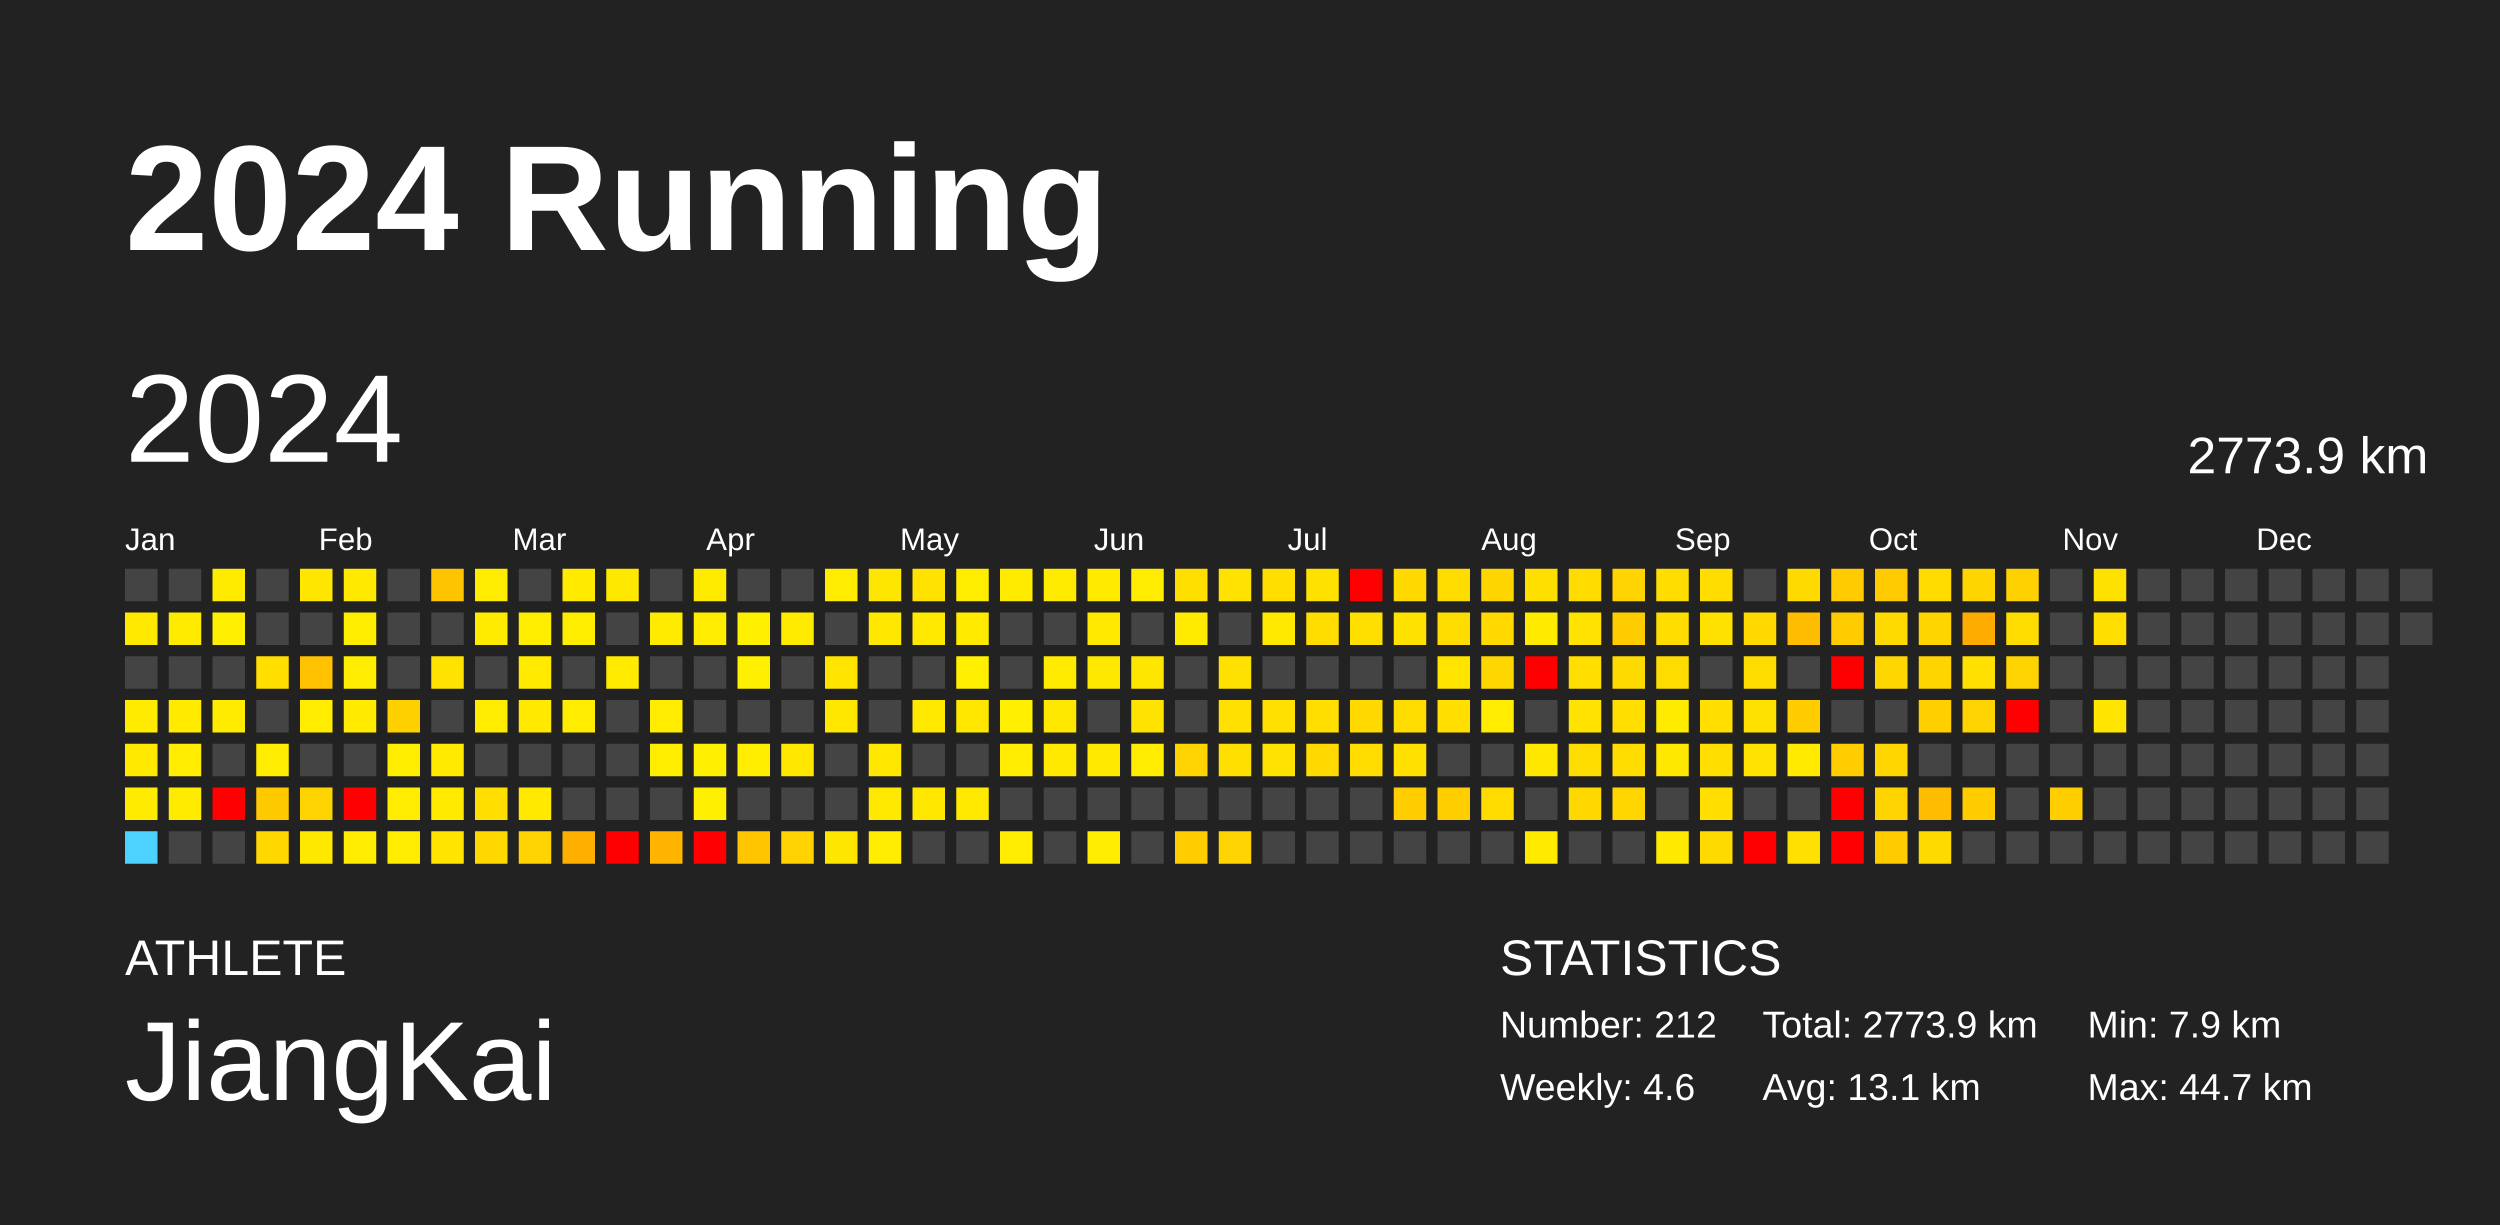
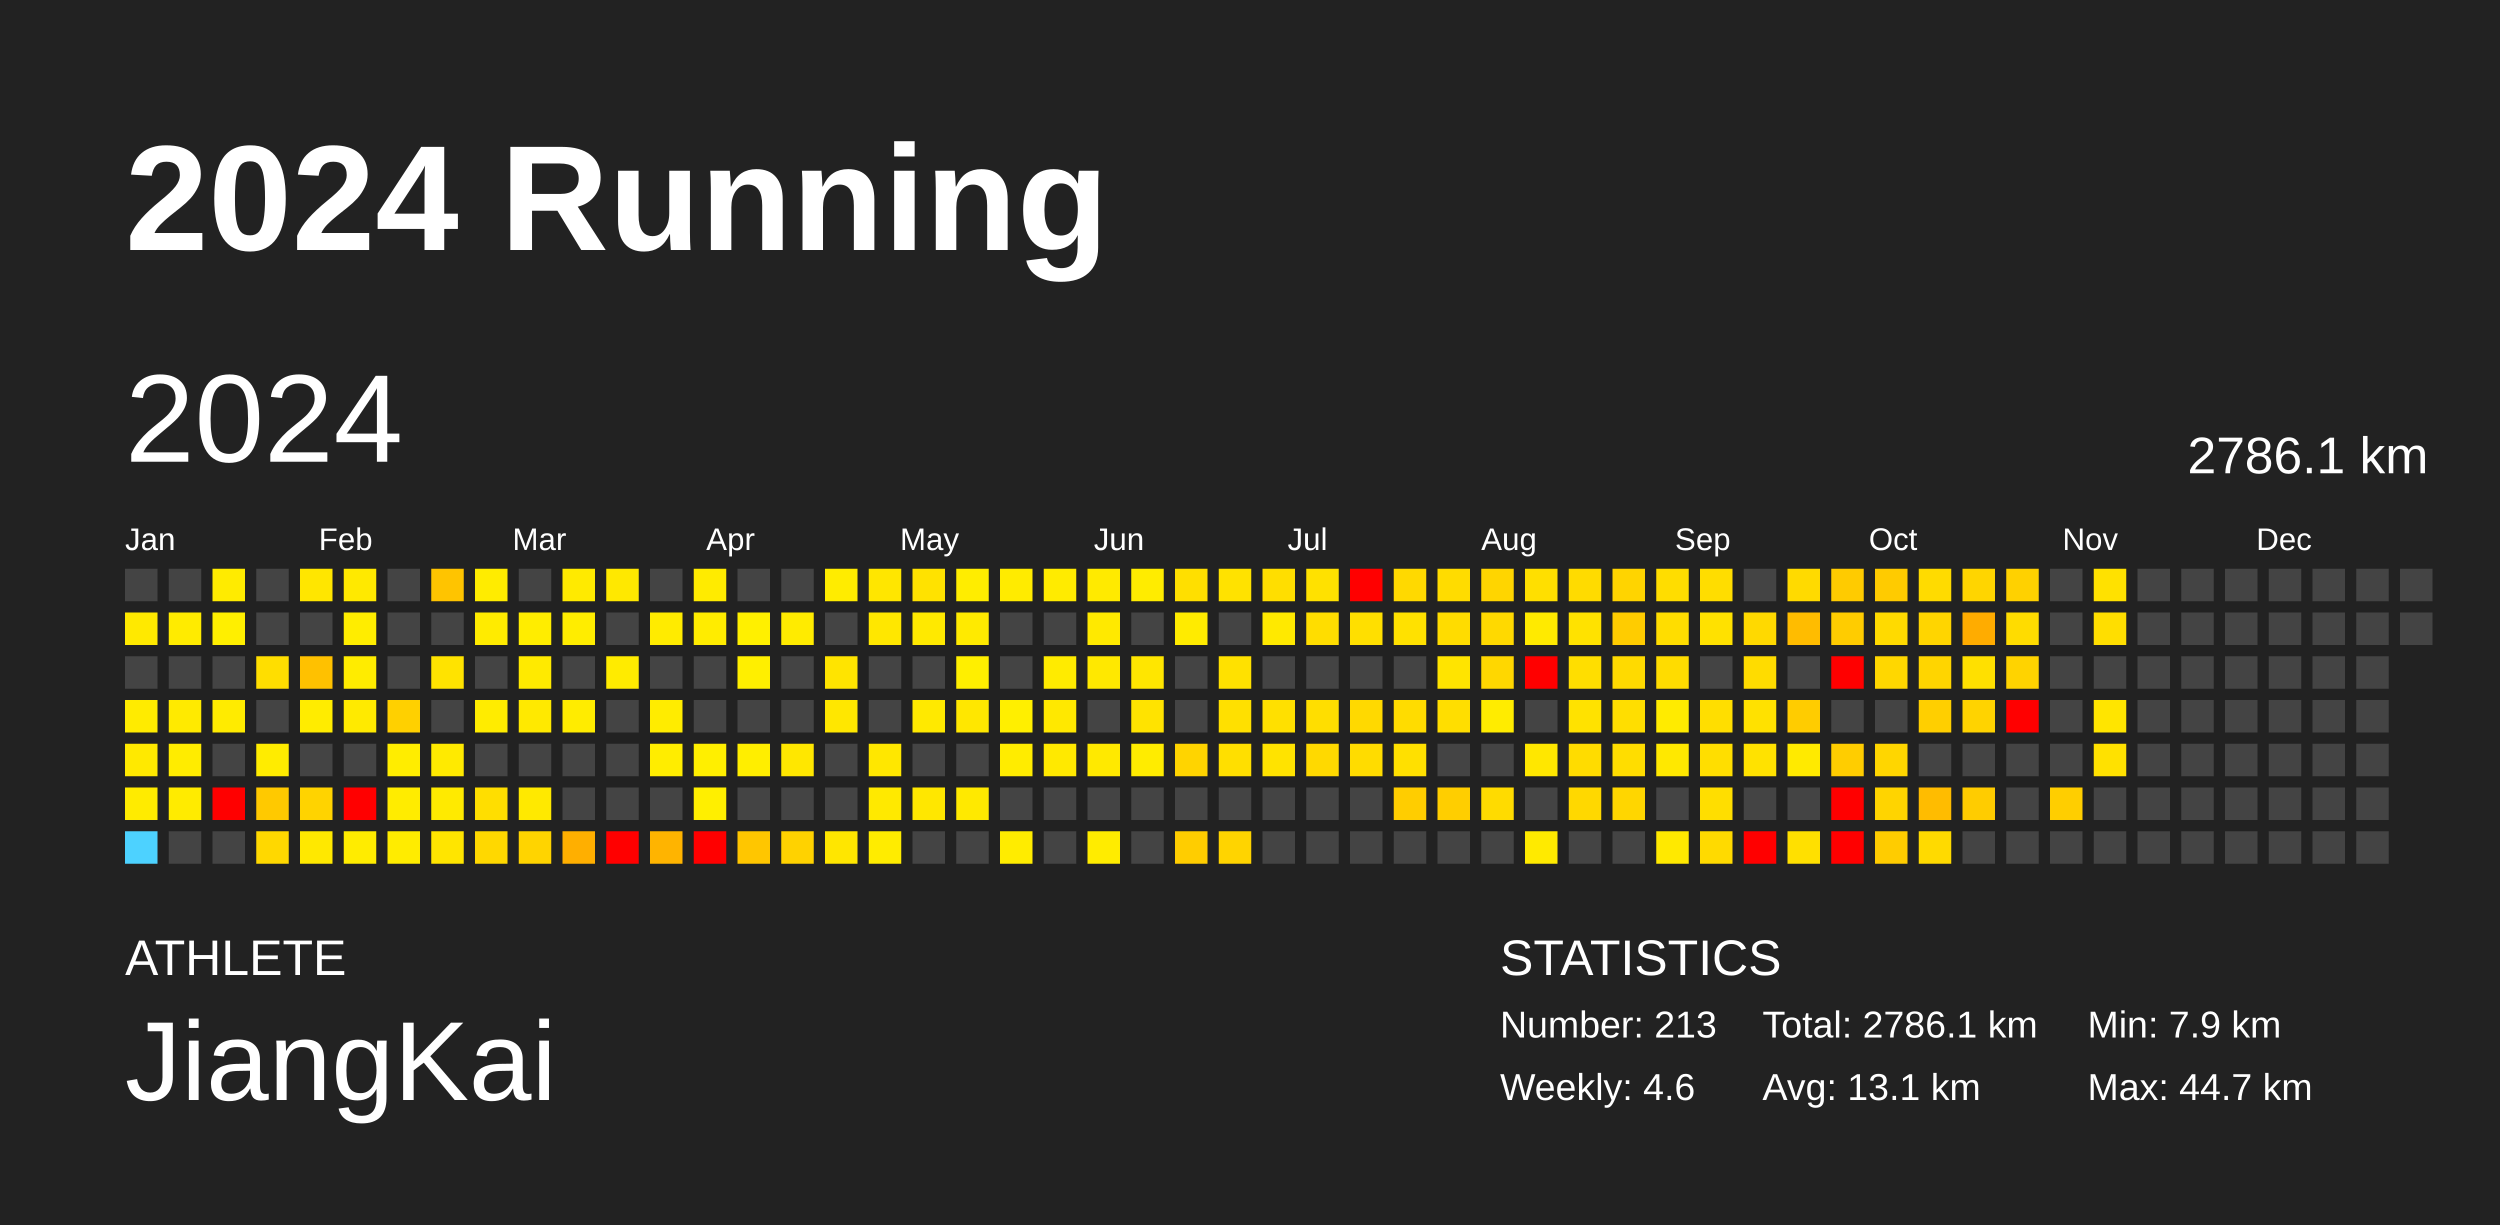
<svg xmlns="http://www.w3.org/2000/svg" baseProfile="full" height="98mm" version="1.1" viewBox="0,0,200,98" width="200mm">
  <defs />
  <rect fill="#222222" height="98" width="200" x="0" y="0" />
  <text fill="#FFFFFF" style="font-size:12px; font-family:Arial; font-weight:bold;" x="10" y="20">2024 Running</text>
  <text fill="#FFFFFF" style="font-size:4px; font-family:Arial" x="10" y="78">ATHLETE</text>
  <text fill="#FFFFFF" style="font-size:9px; font-family:Arial" x="10" y="88">JiangKai</text>
  <text fill="#FFFFFF" style="font-size:4px; font-family:Arial" x="120" y="78">STATISTICS</text>
-   <text fill="#FFFFFF" style="font-size:3px; font-family:Arial" x="120" y="83">Number: 212</text>
+   <text fill="#FFFFFF" style="font-size:3px; font-family:Arial" x="120" y="83">Number: 213</text>
  <text fill="#FFFFFF" style="font-size:3px; font-family:Arial" x="120" y="88">Weekly: 4.6</text>
-   <text fill="#FFFFFF" style="font-size:3px; font-family:Arial" x="141" y="83">Total: 2773.9 km</text>
+   <text fill="#FFFFFF" style="font-size:3px; font-family:Arial" x="141" y="83">Total: 2786.1 km</text>
  <text fill="#FFFFFF" style="font-size:3px; font-family:Arial" x="141" y="88">Avg: 13.1 km</text>
  <text fill="#FFFFFF" style="font-size:3px; font-family:Arial" x="167" y="83">Min: 7.9 km</text>
  <text fill="#FFFFFF" style="font-size:3px; font-family:Arial" x="167" y="88">Max: 44.7 km</text>
  <text dominant-baseline="hanging" fill="#FFFFFF" style="font-size:10.0px; font-family:Arial;" x="10" y="30">2024</text>
-   <text dominant-baseline="hanging" fill="#FFFFFF" style="font-size:4.125px; font-family:Arial;" x="175" y="35">2773.9 km</text>
+   <text dominant-baseline="hanging" fill="#FFFFFF" style="font-size:4.125px; font-family:Arial;" x="175" y="35">2786.1 km</text>
  <text fill="#FFFFFF" style="font-size:2.5px; font-family:Arial" x="10.0" y="44">Jan</text>
  <text fill="#FFFFFF" style="font-size:2.5px; font-family:Arial" x="25.5" y="44">Feb</text>
  <text fill="#FFFFFF" style="font-size:2.5px; font-family:Arial" x="41.0" y="44">Mar</text>
  <text fill="#FFFFFF" style="font-size:2.5px; font-family:Arial" x="56.5" y="44">Apr</text>
  <text fill="#FFFFFF" style="font-size:2.5px; font-family:Arial" x="72.0" y="44">May</text>
  <text fill="#FFFFFF" style="font-size:2.5px; font-family:Arial" x="87.5" y="44">Jun</text>
  <text fill="#FFFFFF" style="font-size:2.5px; font-family:Arial" x="103.0" y="44">Jul</text>
  <text fill="#FFFFFF" style="font-size:2.5px; font-family:Arial" x="118.5" y="44">Aug</text>
  <text fill="#FFFFFF" style="font-size:2.5px; font-family:Arial" x="134.0" y="44">Sep</text>
  <text fill="#FFFFFF" style="font-size:2.5px; font-family:Arial" x="149.5" y="44">Oct</text>
  <text fill="#FFFFFF" style="font-size:2.5px; font-family:Arial" x="165.0" y="44">Nov</text>
  <text fill="#FFFFFF" style="font-size:2.5px; font-family:Arial" x="180.5" y="44">Dec</text>
  <rect fill="#444444" height="2.6" width="2.6" x="10.0" y="45.5" />
  <rect fill="#ffe900" height="2.6" width="2.6" x="10.0" y="49.0" />
  <rect fill="#444444" height="2.6" width="2.6" x="10.0" y="52.5" />
  <rect fill="#ffeb00" height="2.6" width="2.6" x="10.0" y="56.0" />
  <rect fill="#ffe900" height="2.6" width="2.6" x="10.0" y="59.5" />
  <rect fill="#ffeb00" height="2.6" width="2.6" x="10.0" y="63.0" />
  <rect fill="#4dd2ff" height="2.6" width="2.6" x="10.0" y="66.5" />
  <rect fill="#444444" height="2.6" width="2.6" x="13.5" y="45.5" />
  <rect fill="#ffeb00" height="2.6" width="2.6" x="13.5" y="49.0" />
  <rect fill="#444444" height="2.6" width="2.6" x="13.5" y="52.5" />
  <rect fill="#ffea00" height="2.6" width="2.6" x="13.5" y="56.0" />
  <rect fill="#ffec00" height="2.6" width="2.6" x="13.5" y="59.5" />
  <rect fill="#ffeb00" height="2.6" width="2.6" x="13.5" y="63.0" />
  <rect fill="#444444" height="2.6" width="2.6" x="13.5" y="66.5" />
  <rect fill="#ffeb00" height="2.6" width="2.6" x="17.0" y="45.5" />
  <rect fill="#ffef00" height="2.6" width="2.6" x="17.0" y="49.0" />
  <rect fill="#444444" height="2.6" width="2.6" x="17.0" y="52.5" />
  <rect fill="#ffeb00" height="2.6" width="2.6" x="17.0" y="56.0" />
  <rect fill="#444444" height="2.6" width="2.6" x="17.0" y="59.5" />
  <rect fill="red" height="2.6" width="2.6" x="17.0" y="63.0" />
  <rect fill="#444444" height="2.6" width="2.6" x="17.0" y="66.5" />
  <rect fill="#444444" height="2.6" width="2.6" x="20.5" y="45.5" />
  <rect fill="#444444" height="2.6" width="2.6" x="20.5" y="49.0" />
  <rect fill="#ffde00" height="2.6" width="2.6" x="20.5" y="52.5" />
  <rect fill="#444444" height="2.6" width="2.6" x="20.5" y="56.0" />
  <rect fill="#ffec00" height="2.6" width="2.6" x="20.5" y="59.5" />
  <rect fill="#ffc900" height="2.6" width="2.6" x="20.5" y="63.0" />
  <rect fill="#ffd800" height="2.6" width="2.6" x="20.5" y="66.5" />
  <rect fill="#ffe600" height="2.6" width="2.6" x="24.0" y="45.5" />
  <rect fill="#444444" height="2.6" width="2.6" x="24.0" y="49.0" />
  <rect fill="#ffc100" height="2.6" width="2.6" x="24.0" y="52.5" />
  <rect fill="#ffec00" height="2.6" width="2.6" x="24.0" y="56.0" />
  <rect fill="#444444" height="2.6" width="2.6" x="24.0" y="59.5" />
  <rect fill="#ffd300" height="2.6" width="2.6" x="24.0" y="63.0" />
  <rect fill="#ffe800" height="2.6" width="2.6" x="24.0" y="66.5" />
  <rect fill="#ffe900" height="2.6" width="2.6" x="27.5" y="45.5" />
  <rect fill="#ffed00" height="2.6" width="2.6" x="27.5" y="49.0" />
  <rect fill="#ffec00" height="2.6" width="2.6" x="27.5" y="52.5" />
  <rect fill="#ffea00" height="2.6" width="2.6" x="27.5" y="56.0" />
  <rect fill="#444444" height="2.6" width="2.6" x="27.5" y="59.5" />
  <rect fill="red" height="2.6" width="2.6" x="27.5" y="63.0" />
  <rect fill="#ffec00" height="2.6" width="2.6" x="27.5" y="66.5" />
  <rect fill="#444444" height="2.6" width="2.6" x="31.0" y="45.5" />
  <rect fill="#444444" height="2.6" width="2.6" x="31.0" y="49.0" />
  <rect fill="#444444" height="2.6" width="2.6" x="31.0" y="52.5" />
  <rect fill="#ffd000" height="2.6" width="2.6" x="31.0" y="56.0" />
  <rect fill="#ffed00" height="2.6" width="2.6" x="31.0" y="59.5" />
  <rect fill="#ffec00" height="2.6" width="2.6" x="31.0" y="63.0" />
  <rect fill="#ffec00" height="2.6" width="2.6" x="31.0" y="66.5" />
  <rect fill="#ffc400" height="2.6" width="2.6" x="34.5" y="45.5" />
  <rect fill="#444444" height="2.6" width="2.6" x="34.5" y="49.0" />
  <rect fill="#ffe300" height="2.6" width="2.6" x="34.5" y="52.5" />
  <rect fill="#444444" height="2.6" width="2.6" x="34.5" y="56.0" />
  <rect fill="#ffea00" height="2.6" width="2.6" x="34.5" y="59.5" />
  <rect fill="#ffea00" height="2.6" width="2.6" x="34.5" y="63.0" />
  <rect fill="#ffe500" height="2.6" width="2.6" x="34.5" y="66.5" />
  <rect fill="#ffec00" height="2.6" width="2.6" x="38.0" y="45.5" />
  <rect fill="#ffeb00" height="2.6" width="2.6" x="38.0" y="49.0" />
  <rect fill="#444444" height="2.6" width="2.6" x="38.0" y="52.5" />
  <rect fill="#ffec00" height="2.6" width="2.6" x="38.0" y="56.0" />
  <rect fill="#444444" height="2.6" width="2.6" x="38.0" y="59.5" />
  <rect fill="#ffde00" height="2.6" width="2.6" x="38.0" y="63.0" />
  <rect fill="#ffd800" height="2.6" width="2.6" x="38.0" y="66.5" />
  <rect fill="#444444" height="2.6" width="2.6" x="41.5" y="45.5" />
  <rect fill="#ffed00" height="2.6" width="2.6" x="41.5" y="49.0" />
  <rect fill="#ffea00" height="2.6" width="2.6" x="41.5" y="52.5" />
  <rect fill="#ffe900" height="2.6" width="2.6" x="41.5" y="56.0" />
  <rect fill="#444444" height="2.6" width="2.6" x="41.5" y="59.5" />
  <rect fill="#ffe900" height="2.6" width="2.6" x="41.5" y="63.0" />
  <rect fill="#ffd400" height="2.6" width="2.6" x="41.5" y="66.5" />
  <rect fill="#ffea00" height="2.6" width="2.6" x="45.0" y="45.5" />
  <rect fill="#ffed00" height="2.6" width="2.6" x="45.0" y="49.0" />
  <rect fill="#444444" height="2.6" width="2.6" x="45.0" y="52.5" />
  <rect fill="#ffec00" height="2.6" width="2.6" x="45.0" y="56.0" />
  <rect fill="#444444" height="2.6" width="2.6" x="45.0" y="59.5" />
  <rect fill="#444444" height="2.6" width="2.6" x="45.0" y="63.0" />
  <rect fill="#ffaf00" height="2.6" width="2.6" x="45.0" y="66.5" />
  <rect fill="#ffe800" height="2.6" width="2.6" x="48.5" y="45.5" />
  <rect fill="#444444" height="2.6" width="2.6" x="48.5" y="49.0" />
  <rect fill="#ffeb00" height="2.6" width="2.6" x="48.5" y="52.5" />
  <rect fill="#444444" height="2.6" width="2.6" x="48.5" y="56.0" />
  <rect fill="#444444" height="2.6" width="2.6" x="48.5" y="59.5" />
  <rect fill="#444444" height="2.6" width="2.6" x="48.5" y="63.0" />
  <rect fill="red" height="2.6" width="2.6" x="48.5" y="66.5" />
  <rect fill="#444444" height="2.6" width="2.6" x="52.0" y="45.5" />
  <rect fill="#ffeb00" height="2.6" width="2.6" x="52.0" y="49.0" />
  <rect fill="#444444" height="2.6" width="2.6" x="52.0" y="52.5" />
  <rect fill="#ffec00" height="2.6" width="2.6" x="52.0" y="56.0" />
  <rect fill="#ffed00" height="2.6" width="2.6" x="52.0" y="59.5" />
  <rect fill="#444444" height="2.6" width="2.6" x="52.0" y="63.0" />
  <rect fill="#ffb400" height="2.6" width="2.6" x="52.0" y="66.5" />
  <rect fill="#ffeb00" height="2.6" width="2.6" x="55.5" y="45.5" />
  <rect fill="#ffec00" height="2.6" width="2.6" x="55.5" y="49.0" />
  <rect fill="#444444" height="2.6" width="2.6" x="55.5" y="52.5" />
  <rect fill="#444444" height="2.6" width="2.6" x="55.5" y="56.0" />
  <rect fill="#ffef00" height="2.6" width="2.6" x="55.5" y="59.5" />
  <rect fill="#ffef00" height="2.6" width="2.6" x="55.5" y="63.0" />
  <rect fill="red" height="2.6" width="2.6" x="55.5" y="66.5" />
  <rect fill="#444444" height="2.6" width="2.6" x="59.0" y="45.5" />
  <rect fill="#fff000" height="2.6" width="2.6" x="59.0" y="49.0" />
  <rect fill="#ffef00" height="2.6" width="2.6" x="59.0" y="52.5" />
  <rect fill="#444444" height="2.6" width="2.6" x="59.0" y="56.0" />
  <rect fill="#ffee00" height="2.6" width="2.6" x="59.0" y="59.5" />
  <rect fill="#444444" height="2.6" width="2.6" x="59.0" y="63.0" />
  <rect fill="#ffc600" height="2.6" width="2.6" x="59.0" y="66.5" />
  <rect fill="#444444" height="2.6" width="2.6" x="62.5" y="45.5" />
  <rect fill="#ffeb00" height="2.6" width="2.6" x="62.5" y="49.0" />
  <rect fill="#444444" height="2.6" width="2.6" x="62.5" y="52.5" />
  <rect fill="#444444" height="2.6" width="2.6" x="62.5" y="56.0" />
  <rect fill="#ffe700" height="2.6" width="2.6" x="62.5" y="59.5" />
  <rect fill="#444444" height="2.6" width="2.6" x="62.5" y="63.0" />
  <rect fill="#ffd200" height="2.6" width="2.6" x="62.5" y="66.5" />
  <rect fill="#ffec00" height="2.6" width="2.6" x="66.0" y="45.5" />
  <rect fill="#444444" height="2.6" width="2.6" x="66.0" y="49.0" />
  <rect fill="#ffe400" height="2.6" width="2.6" x="66.0" y="52.5" />
  <rect fill="#ffe700" height="2.6" width="2.6" x="66.0" y="56.0" />
  <rect fill="#444444" height="2.6" width="2.6" x="66.0" y="59.5" />
  <rect fill="#444444" height="2.6" width="2.6" x="66.0" y="63.0" />
  <rect fill="#ffe600" height="2.6" width="2.6" x="66.0" y="66.5" />
  <rect fill="#ffe600" height="2.6" width="2.6" x="69.5" y="45.5" />
  <rect fill="#ffe700" height="2.6" width="2.6" x="69.5" y="49.0" />
  <rect fill="#444444" height="2.6" width="2.6" x="69.5" y="52.5" />
  <rect fill="#444444" height="2.6" width="2.6" x="69.5" y="56.0" />
  <rect fill="#ffe700" height="2.6" width="2.6" x="69.5" y="59.5" />
  <rect fill="#ffe900" height="2.6" width="2.6" x="69.5" y="63.0" />
  <rect fill="#ffec00" height="2.6" width="2.6" x="69.5" y="66.5" />
  <rect fill="#ffe200" height="2.6" width="2.6" x="73.0" y="45.5" />
  <rect fill="#ffe900" height="2.6" width="2.6" x="73.0" y="49.0" />
  <rect fill="#444444" height="2.6" width="2.6" x="73.0" y="52.5" />
  <rect fill="#ffe900" height="2.6" width="2.6" x="73.0" y="56.0" />
  <rect fill="#444444" height="2.6" width="2.6" x="73.0" y="59.5" />
  <rect fill="#ffe700" height="2.6" width="2.6" x="73.0" y="63.0" />
  <rect fill="#444444" height="2.6" width="2.6" x="73.0" y="66.5" />
  <rect fill="#ffed00" height="2.6" width="2.6" x="76.5" y="45.5" />
  <rect fill="#ffea00" height="2.6" width="2.6" x="76.5" y="49.0" />
  <rect fill="#ffef00" height="2.6" width="2.6" x="76.5" y="52.5" />
  <rect fill="#ffe700" height="2.6" width="2.6" x="76.5" y="56.0" />
  <rect fill="#444444" height="2.6" width="2.6" x="76.5" y="59.5" />
  <rect fill="#ffe900" height="2.6" width="2.6" x="76.5" y="63.0" />
  <rect fill="#444444" height="2.6" width="2.6" x="76.5" y="66.5" />
  <rect fill="#ffeb00" height="2.6" width="2.6" x="80.0" y="45.5" />
  <rect fill="#444444" height="2.6" width="2.6" x="80.0" y="49.0" />
  <rect fill="#444444" height="2.6" width="2.6" x="80.0" y="52.5" />
  <rect fill="#ffef00" height="2.6" width="2.6" x="80.0" y="56.0" />
  <rect fill="#ffec00" height="2.6" width="2.6" x="80.0" y="59.5" />
  <rect fill="#444444" height="2.6" width="2.6" x="80.0" y="63.0" />
  <rect fill="#ffec00" height="2.6" width="2.6" x="80.0" y="66.5" />
  <rect fill="#ffeb00" height="2.6" width="2.6" x="83.5" y="45.5" />
  <rect fill="#444444" height="2.6" width="2.6" x="83.5" y="49.0" />
  <rect fill="#ffeb00" height="2.6" width="2.6" x="83.5" y="52.5" />
  <rect fill="#ffe800" height="2.6" width="2.6" x="83.5" y="56.0" />
  <rect fill="#ffe900" height="2.6" width="2.6" x="83.5" y="59.5" />
  <rect fill="#444444" height="2.6" width="2.6" x="83.5" y="63.0" />
  <rect fill="#444444" height="2.6" width="2.6" x="83.5" y="66.5" />
  <rect fill="#ffea00" height="2.6" width="2.6" x="87.0" y="45.5" />
  <rect fill="#ffe900" height="2.6" width="2.6" x="87.0" y="49.0" />
  <rect fill="#ffe800" height="2.6" width="2.6" x="87.0" y="52.5" />
  <rect fill="#444444" height="2.6" width="2.6" x="87.0" y="56.0" />
  <rect fill="#ffe900" height="2.6" width="2.6" x="87.0" y="59.5" />
  <rect fill="#444444" height="2.6" width="2.6" x="87.0" y="63.0" />
  <rect fill="#ffec00" height="2.6" width="2.6" x="87.0" y="66.5" />
  <rect fill="#ffec00" height="2.6" width="2.6" x="90.5" y="45.5" />
  <rect fill="#444444" height="2.6" width="2.6" x="90.5" y="49.0" />
  <rect fill="#ffe600" height="2.6" width="2.6" x="90.5" y="52.5" />
  <rect fill="#ffe300" height="2.6" width="2.6" x="90.5" y="56.0" />
  <rect fill="#ffec00" height="2.6" width="2.6" x="90.5" y="59.5" />
  <rect fill="#444444" height="2.6" width="2.6" x="90.5" y="63.0" />
  <rect fill="#444444" height="2.6" width="2.6" x="90.5" y="66.5" />
  <rect fill="#ffdf00" height="2.6" width="2.6" x="94.0" y="45.5" />
  <rect fill="#ffeb00" height="2.6" width="2.6" x="94.0" y="49.0" />
  <rect fill="#444444" height="2.6" width="2.6" x="94.0" y="52.5" />
  <rect fill="#444444" height="2.6" width="2.6" x="94.0" y="56.0" />
  <rect fill="#ffd400" height="2.6" width="2.6" x="94.0" y="59.5" />
  <rect fill="#444444" height="2.6" width="2.6" x="94.0" y="63.0" />
  <rect fill="#ffcd00" height="2.6" width="2.6" x="94.0" y="66.5" />
  <rect fill="#ffe200" height="2.6" width="2.6" x="97.5" y="45.5" />
  <rect fill="#444444" height="2.6" width="2.6" x="97.5" y="49.0" />
  <rect fill="#ffe100" height="2.6" width="2.6" x="97.5" y="52.5" />
  <rect fill="#ffe000" height="2.6" width="2.6" x="97.5" y="56.0" />
  <rect fill="#ffdf00" height="2.6" width="2.6" x="97.5" y="59.5" />
  <rect fill="#444444" height="2.6" width="2.6" x="97.5" y="63.0" />
  <rect fill="#ffd400" height="2.6" width="2.6" x="97.5" y="66.5" />
  <rect fill="#ffde00" height="2.6" width="2.6" x="101.0" y="45.5" />
  <rect fill="#ffe900" height="2.6" width="2.6" x="101.0" y="49.0" />
  <rect fill="#444444" height="2.6" width="2.6" x="101.0" y="52.5" />
  <rect fill="#ffe000" height="2.6" width="2.6" x="101.0" y="56.0" />
  <rect fill="#ffe300" height="2.6" width="2.6" x="101.0" y="59.5" />
  <rect fill="#444444" height="2.6" width="2.6" x="101.0" y="63.0" />
  <rect fill="#444444" height="2.6" width="2.6" x="101.0" y="66.5" />
  <rect fill="#ffe100" height="2.6" width="2.6" x="104.5" y="45.5" />
  <rect fill="#ffdd00" height="2.6" width="2.6" x="104.5" y="49.0" />
  <rect fill="#444444" height="2.6" width="2.6" x="104.5" y="52.5" />
  <rect fill="#ffde00" height="2.6" width="2.6" x="104.5" y="56.0" />
  <rect fill="#ffd900" height="2.6" width="2.6" x="104.5" y="59.5" />
  <rect fill="#444444" height="2.6" width="2.6" x="104.5" y="63.0" />
  <rect fill="#444444" height="2.6" width="2.6" x="104.5" y="66.5" />
  <rect fill="red" height="2.6" width="2.6" x="108.0" y="45.5" />
  <rect fill="#ffdf00" height="2.6" width="2.6" x="108.0" y="49.0" />
  <rect fill="#444444" height="2.6" width="2.6" x="108.0" y="52.5" />
  <rect fill="#ffd900" height="2.6" width="2.6" x="108.0" y="56.0" />
  <rect fill="#ffdc00" height="2.6" width="2.6" x="108.0" y="59.5" />
  <rect fill="#444444" height="2.6" width="2.6" x="108.0" y="63.0" />
  <rect fill="#444444" height="2.6" width="2.6" x="108.0" y="66.5" />
  <rect fill="#ffd900" height="2.6" width="2.6" x="111.5" y="45.5" />
  <rect fill="#ffe100" height="2.6" width="2.6" x="111.5" y="49.0" />
  <rect fill="#444444" height="2.6" width="2.6" x="111.5" y="52.5" />
  <rect fill="#ffdc00" height="2.6" width="2.6" x="111.5" y="56.0" />
  <rect fill="#ffe000" height="2.6" width="2.6" x="111.5" y="59.5" />
  <rect fill="#ffcd00" height="2.6" width="2.6" x="111.5" y="63.0" />
  <rect fill="#444444" height="2.6" width="2.6" x="111.5" y="66.5" />
  <rect fill="#ffdc00" height="2.6" width="2.6" x="115.0" y="45.5" />
  <rect fill="#ffdc00" height="2.6" width="2.6" x="115.0" y="49.0" />
  <rect fill="#ffe400" height="2.6" width="2.6" x="115.0" y="52.5" />
  <rect fill="#ffde00" height="2.6" width="2.6" x="115.0" y="56.0" />
  <rect fill="#444444" height="2.6" width="2.6" x="115.0" y="59.5" />
  <rect fill="#ffce00" height="2.6" width="2.6" x="115.0" y="63.0" />
  <rect fill="#444444" height="2.6" width="2.6" x="115.0" y="66.5" />
  <rect fill="#ffd500" height="2.6" width="2.6" x="118.5" y="45.5" />
  <rect fill="#ffd900" height="2.6" width="2.6" x="118.5" y="49.0" />
  <rect fill="#ffd700" height="2.6" width="2.6" x="118.5" y="52.5" />
  <rect fill="#ffec00" height="2.6" width="2.6" x="118.5" y="56.0" />
  <rect fill="#444444" height="2.6" width="2.6" x="118.5" y="59.5" />
  <rect fill="#ffdb00" height="2.6" width="2.6" x="118.5" y="63.0" />
  <rect fill="#444444" height="2.6" width="2.6" x="118.5" y="66.5" />
  <rect fill="#ffdf00" height="2.6" width="2.6" x="122.0" y="45.5" />
  <rect fill="#ffea00" height="2.6" width="2.6" x="122.0" y="49.0" />
  <rect fill="red" height="2.6" width="2.6" x="122.0" y="52.5" />
  <rect fill="#444444" height="2.6" width="2.6" x="122.0" y="56.0" />
  <rect fill="#ffe700" height="2.6" width="2.6" x="122.0" y="59.5" />
  <rect fill="#444444" height="2.6" width="2.6" x="122.0" y="63.0" />
  <rect fill="#ffea00" height="2.6" width="2.6" x="122.0" y="66.5" />
  <rect fill="#ffdb00" height="2.6" width="2.6" x="125.5" y="45.5" />
  <rect fill="#ffe200" height="2.6" width="2.6" x="125.5" y="49.0" />
  <rect fill="#ffde00" height="2.6" width="2.6" x="125.5" y="52.5" />
  <rect fill="#ffe200" height="2.6" width="2.6" x="125.5" y="56.0" />
  <rect fill="#ffdc00" height="2.6" width="2.6" x="125.5" y="59.5" />
  <rect fill="#ffd800" height="2.6" width="2.6" x="125.5" y="63.0" />
  <rect fill="#444444" height="2.6" width="2.6" x="125.5" y="66.5" />
  <rect fill="#ffd400" height="2.6" width="2.6" x="129.0" y="45.5" />
  <rect fill="#ffcc00" height="2.6" width="2.6" x="129.0" y="49.0" />
  <rect fill="#ffda00" height="2.6" width="2.6" x="129.0" y="52.5" />
  <rect fill="#ffde00" height="2.6" width="2.6" x="129.0" y="56.0" />
  <rect fill="#ffdd00" height="2.6" width="2.6" x="129.0" y="59.5" />
  <rect fill="#ffd600" height="2.6" width="2.6" x="129.0" y="63.0" />
  <rect fill="#444444" height="2.6" width="2.6" x="129.0" y="66.5" />
  <rect fill="#ffdd00" height="2.6" width="2.6" x="132.5" y="45.5" />
  <rect fill="#ffdd00" height="2.6" width="2.6" x="132.5" y="49.0" />
  <rect fill="#ffdc00" height="2.6" width="2.6" x="132.5" y="52.5" />
  <rect fill="#ffeb00" height="2.6" width="2.6" x="132.5" y="56.0" />
  <rect fill="#ffe800" height="2.6" width="2.6" x="132.5" y="59.5" />
  <rect fill="#444444" height="2.6" width="2.6" x="132.5" y="63.0" />
  <rect fill="#ffe900" height="2.6" width="2.6" x="132.5" y="66.5" />
  <rect fill="#ffdd00" height="2.6" width="2.6" x="136.0" y="45.5" />
  <rect fill="#ffe100" height="2.6" width="2.6" x="136.0" y="49.0" />
  <rect fill="#444444" height="2.6" width="2.6" x="136.0" y="52.5" />
  <rect fill="#ffde00" height="2.6" width="2.6" x="136.0" y="56.0" />
  <rect fill="#ffde00" height="2.6" width="2.6" x="136.0" y="59.5" />
  <rect fill="#ffde00" height="2.6" width="2.6" x="136.0" y="63.0" />
  <rect fill="#ffda00" height="2.6" width="2.6" x="136.0" y="66.5" />
  <rect fill="#444444" height="2.6" width="2.6" x="139.5" y="45.5" />
  <rect fill="#ffd900" height="2.6" width="2.6" x="139.5" y="49.0" />
  <rect fill="#ffdc00" height="2.6" width="2.6" x="139.5" y="52.5" />
  <rect fill="#ffe100" height="2.6" width="2.6" x="139.5" y="56.0" />
  <rect fill="#ffe200" height="2.6" width="2.6" x="139.5" y="59.5" />
  <rect fill="#444444" height="2.6" width="2.6" x="139.5" y="63.0" />
  <rect fill="red" height="2.6" width="2.6" x="139.5" y="66.5" />
  <rect fill="#ffda00" height="2.6" width="2.6" x="143.0" y="45.5" />
  <rect fill="#ffbc00" height="2.6" width="2.6" x="143.0" y="49.0" />
  <rect fill="#444444" height="2.6" width="2.6" x="143.0" y="52.5" />
  <rect fill="#ffcc00" height="2.6" width="2.6" x="143.0" y="56.0" />
  <rect fill="#ffea00" height="2.6" width="2.6" x="143.0" y="59.5" />
  <rect fill="#444444" height="2.6" width="2.6" x="143.0" y="63.0" />
  <rect fill="#ffe000" height="2.6" width="2.6" x="143.0" y="66.5" />
  <rect fill="#ffcb00" height="2.6" width="2.6" x="146.5" y="45.5" />
  <rect fill="#ffcc00" height="2.6" width="2.6" x="146.5" y="49.0" />
  <rect fill="red" height="2.6" width="2.6" x="146.5" y="52.5" />
  <rect fill="#444444" height="2.6" width="2.6" x="146.5" y="56.0" />
  <rect fill="#ffcd00" height="2.6" width="2.6" x="146.5" y="59.5" />
  <rect fill="red" height="2.6" width="2.6" x="146.5" y="63.0" />
  <rect fill="red" height="2.6" width="2.6" x="146.5" y="66.5" />
  <rect fill="#ffcb00" height="2.6" width="2.6" x="150.0" y="45.5" />
  <rect fill="#ffda00" height="2.6" width="2.6" x="150.0" y="49.0" />
  <rect fill="#ffd700" height="2.6" width="2.6" x="150.0" y="52.5" />
  <rect fill="#444444" height="2.6" width="2.6" x="150.0" y="56.0" />
  <rect fill="#ffd600" height="2.6" width="2.6" x="150.0" y="59.5" />
  <rect fill="#ffd400" height="2.6" width="2.6" x="150.0" y="63.0" />
  <rect fill="#ffcc00" height="2.6" width="2.6" x="150.0" y="66.5" />
  <rect fill="#ffdb00" height="2.6" width="2.6" x="153.5" y="45.5" />
  <rect fill="#ffd500" height="2.6" width="2.6" x="153.5" y="49.0" />
  <rect fill="#ffd500" height="2.6" width="2.6" x="153.5" y="52.5" />
  <rect fill="#ffcf00" height="2.6" width="2.6" x="153.5" y="56.0" />
  <rect fill="#444444" height="2.6" width="2.6" x="153.5" y="59.5" />
  <rect fill="#ffbc00" height="2.6" width="2.6" x="153.5" y="63.0" />
  <rect fill="#ffda00" height="2.6" width="2.6" x="153.5" y="66.5" />
  <rect fill="#ffd500" height="2.6" width="2.6" x="157.0" y="45.5" />
  <rect fill="#ffac00" height="2.6" width="2.6" x="157.0" y="49.0" />
  <rect fill="#ffe000" height="2.6" width="2.6" x="157.0" y="52.5" />
  <rect fill="#ffd300" height="2.6" width="2.6" x="157.0" y="56.0" />
  <rect fill="#444444" height="2.6" width="2.6" x="157.0" y="59.5" />
  <rect fill="#ffcc00" height="2.6" width="2.6" x="157.0" y="63.0" />
  <rect fill="#444444" height="2.6" width="2.6" x="157.0" y="66.5" />
  <rect fill="#ffd100" height="2.6" width="2.6" x="160.5" y="45.5" />
  <rect fill="#ffdc00" height="2.6" width="2.6" x="160.5" y="49.0" />
  <rect fill="#ffd300" height="2.6" width="2.6" x="160.5" y="52.5" />
  <rect fill="red" height="2.6" width="2.6" x="160.5" y="56.0" />
  <rect fill="#444444" height="2.6" width="2.6" x="160.5" y="59.5" />
  <rect fill="#444444" height="2.6" width="2.6" x="160.5" y="63.0" />
  <rect fill="#444444" height="2.6" width="2.6" x="160.5" y="66.5" />
  <rect fill="#444444" height="2.6" width="2.6" x="164.0" y="45.5" />
  <rect fill="#444444" height="2.6" width="2.6" x="164.0" y="49.0" />
  <rect fill="#444444" height="2.6" width="2.6" x="164.0" y="52.5" />
  <rect fill="#444444" height="2.6" width="2.6" x="164.0" y="56.0" />
  <rect fill="#444444" height="2.6" width="2.6" x="164.0" y="59.5" />
  <rect fill="#ffce00" height="2.6" width="2.6" x="164.0" y="63.0" />
  <rect fill="#444444" height="2.6" width="2.6" x="164.0" y="66.5" />
  <rect fill="#ffe100" height="2.6" width="2.6" x="167.5" y="45.5" />
  <rect fill="#ffde00" height="2.6" width="2.6" x="167.5" y="49.0" />
  <rect fill="#444444" height="2.6" width="2.6" x="167.5" y="52.5" />
  <rect fill="#ffe500" height="2.6" width="2.6" x="167.5" y="56.0" />
-   <rect fill="#444444" height="2.6" width="2.6" x="167.5" y="59.5" />
+   <rect fill="#ffe100" height="2.6" width="2.6" x="167.5" y="59.5" />
  <rect fill="#444444" height="2.6" width="2.6" x="167.5" y="63.0" />
  <rect fill="#444444" height="2.6" width="2.6" x="167.5" y="66.5" />
  <rect fill="#444444" height="2.6" width="2.6" x="171.0" y="45.5" />
  <rect fill="#444444" height="2.6" width="2.6" x="171.0" y="49.0" />
  <rect fill="#444444" height="2.6" width="2.6" x="171.0" y="52.5" />
  <rect fill="#444444" height="2.6" width="2.6" x="171.0" y="56.0" />
  <rect fill="#444444" height="2.6" width="2.6" x="171.0" y="59.5" />
  <rect fill="#444444" height="2.6" width="2.6" x="171.0" y="63.0" />
  <rect fill="#444444" height="2.6" width="2.6" x="171.0" y="66.5" />
  <rect fill="#444444" height="2.6" width="2.6" x="174.5" y="45.5" />
  <rect fill="#444444" height="2.6" width="2.6" x="174.5" y="49.0" />
  <rect fill="#444444" height="2.6" width="2.6" x="174.5" y="52.5" />
  <rect fill="#444444" height="2.6" width="2.6" x="174.5" y="56.0" />
  <rect fill="#444444" height="2.6" width="2.6" x="174.5" y="59.5" />
  <rect fill="#444444" height="2.6" width="2.6" x="174.5" y="63.0" />
  <rect fill="#444444" height="2.6" width="2.6" x="174.5" y="66.5" />
  <rect fill="#444444" height="2.6" width="2.6" x="178.0" y="45.5" />
  <rect fill="#444444" height="2.6" width="2.6" x="178.0" y="49.0" />
  <rect fill="#444444" height="2.6" width="2.6" x="178.0" y="52.5" />
  <rect fill="#444444" height="2.6" width="2.6" x="178.0" y="56.0" />
  <rect fill="#444444" height="2.6" width="2.6" x="178.0" y="59.5" />
  <rect fill="#444444" height="2.6" width="2.6" x="178.0" y="63.0" />
  <rect fill="#444444" height="2.6" width="2.6" x="178.0" y="66.5" />
  <rect fill="#444444" height="2.6" width="2.6" x="181.5" y="45.5" />
  <rect fill="#444444" height="2.6" width="2.6" x="181.5" y="49.0" />
  <rect fill="#444444" height="2.6" width="2.6" x="181.5" y="52.5" />
  <rect fill="#444444" height="2.6" width="2.6" x="181.5" y="56.0" />
  <rect fill="#444444" height="2.6" width="2.6" x="181.5" y="59.5" />
  <rect fill="#444444" height="2.6" width="2.6" x="181.5" y="63.0" />
  <rect fill="#444444" height="2.6" width="2.6" x="181.5" y="66.5" />
  <rect fill="#444444" height="2.6" width="2.6" x="185.0" y="45.5" />
  <rect fill="#444444" height="2.6" width="2.6" x="185.0" y="49.0" />
  <rect fill="#444444" height="2.6" width="2.6" x="185.0" y="52.5" />
  <rect fill="#444444" height="2.6" width="2.6" x="185.0" y="56.0" />
  <rect fill="#444444" height="2.6" width="2.6" x="185.0" y="59.5" />
  <rect fill="#444444" height="2.6" width="2.6" x="185.0" y="63.0" />
  <rect fill="#444444" height="2.6" width="2.6" x="185.0" y="66.5" />
  <rect fill="#444444" height="2.6" width="2.6" x="188.5" y="45.5" />
  <rect fill="#444444" height="2.6" width="2.6" x="188.5" y="49.0" />
  <rect fill="#444444" height="2.6" width="2.6" x="188.5" y="52.5" />
  <rect fill="#444444" height="2.6" width="2.6" x="188.5" y="56.0" />
  <rect fill="#444444" height="2.6" width="2.6" x="188.5" y="59.5" />
  <rect fill="#444444" height="2.6" width="2.6" x="188.5" y="63.0" />
  <rect fill="#444444" height="2.6" width="2.6" x="188.5" y="66.5" />
  <rect fill="#444444" height="2.6" width="2.6" x="192.0" y="45.5" />
  <rect fill="#444444" height="2.6" width="2.6" x="192.0" y="49.0" />
</svg>
